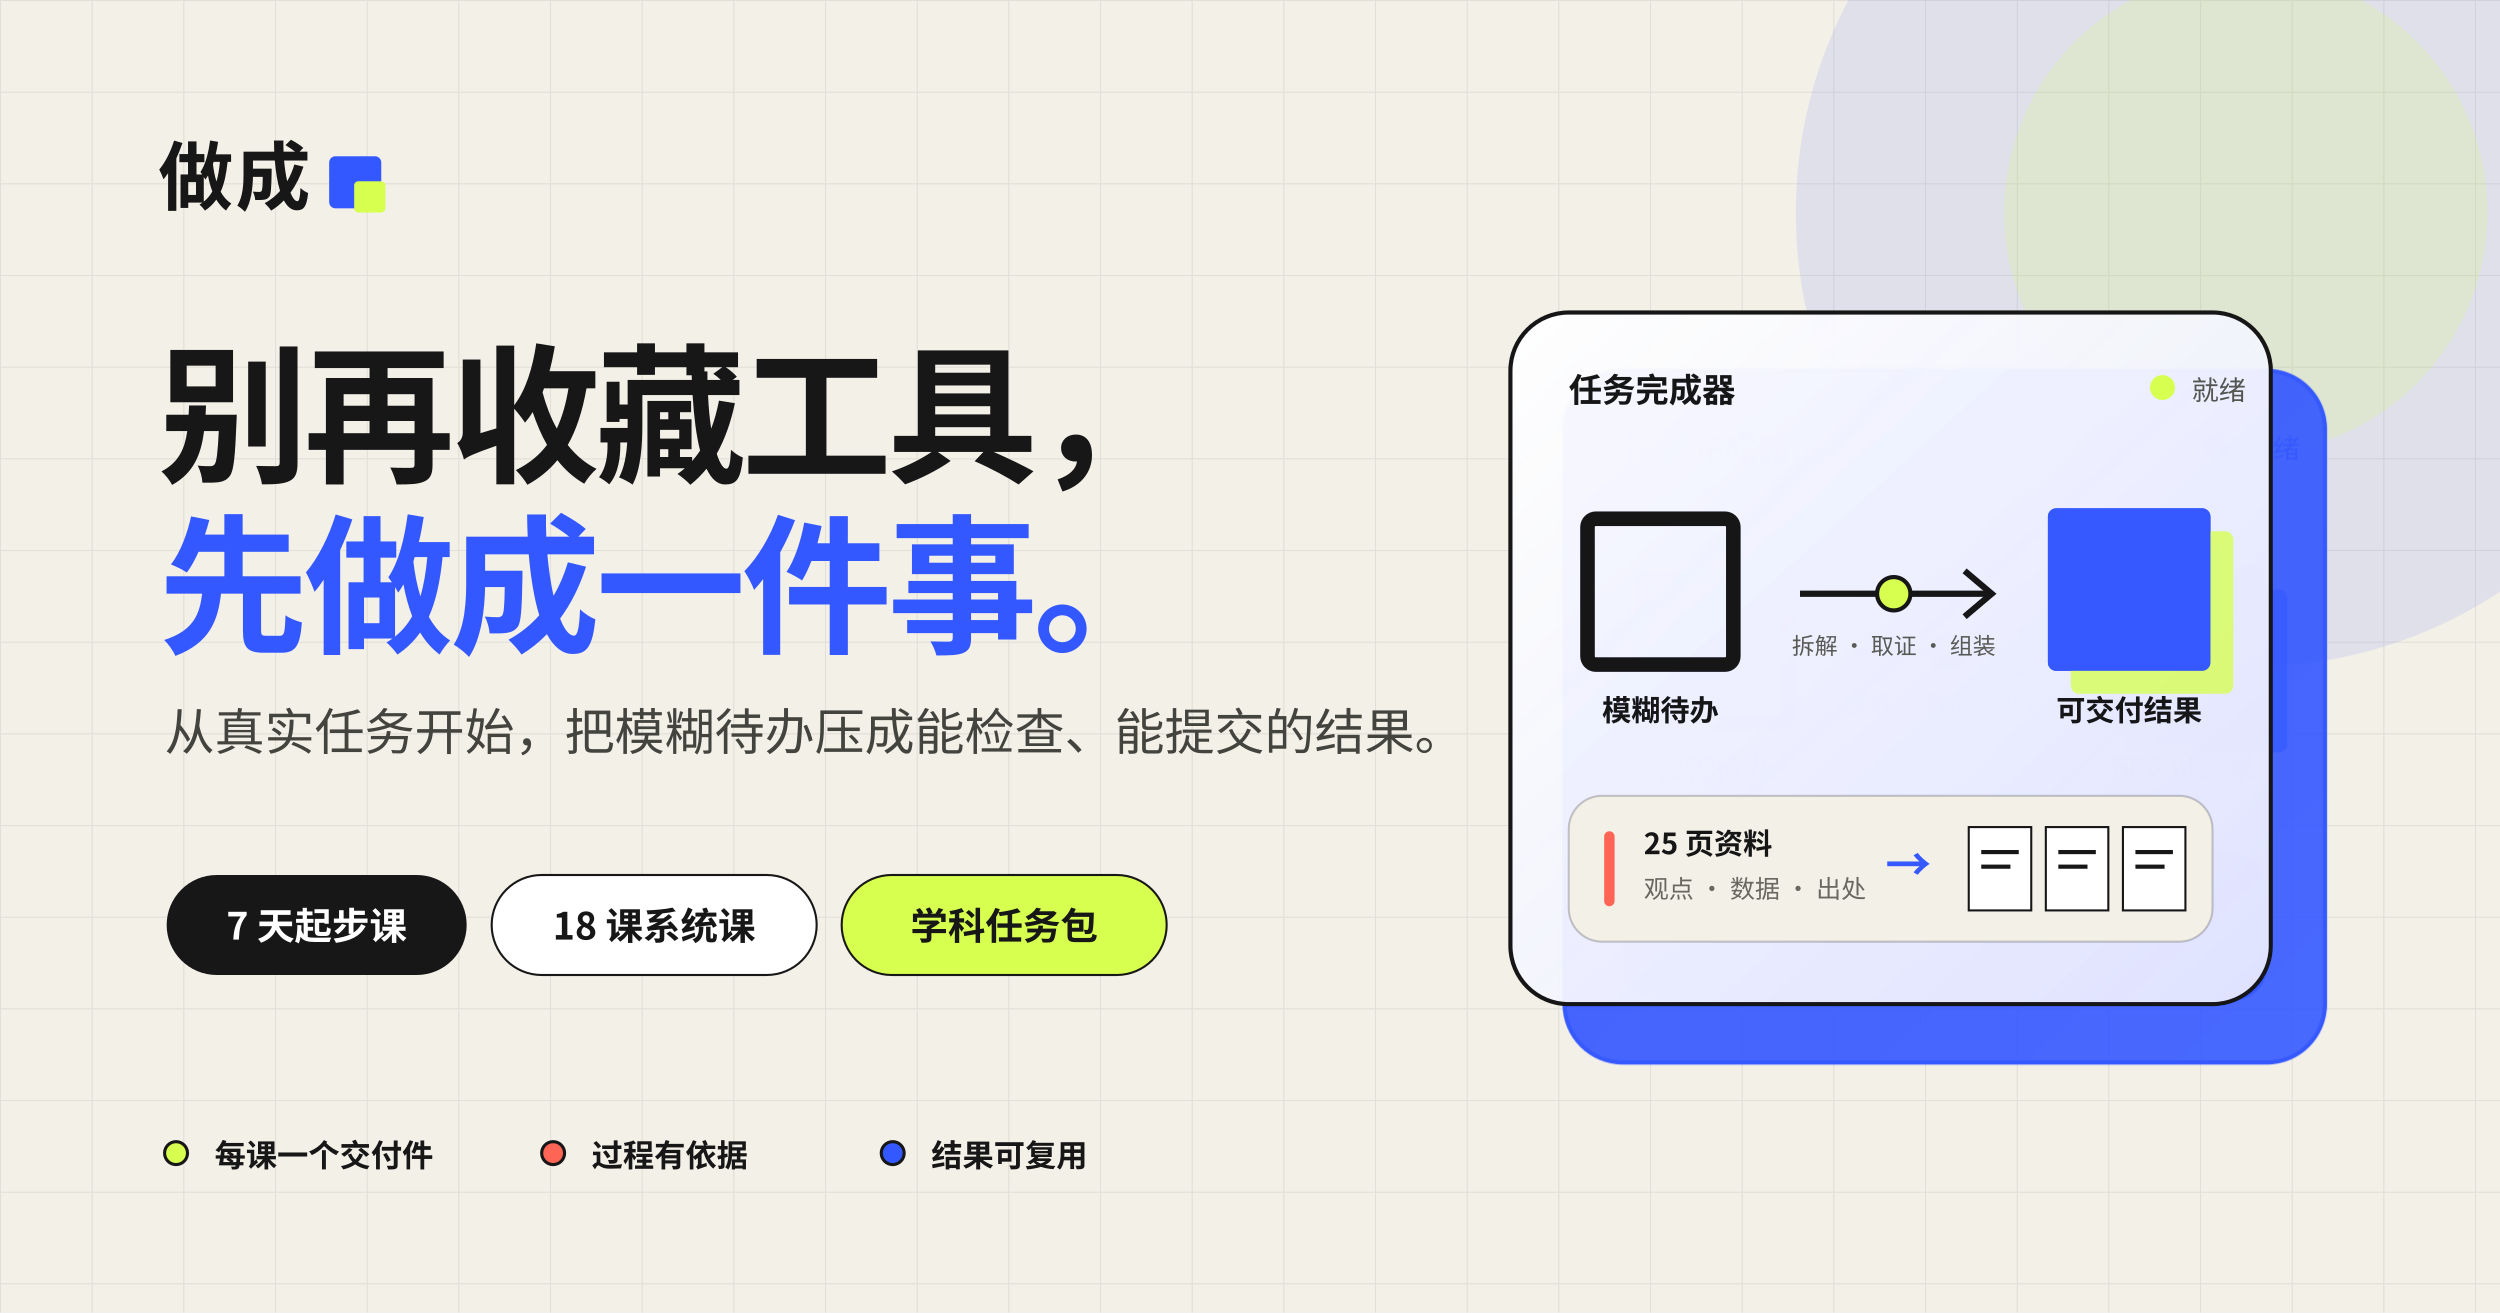
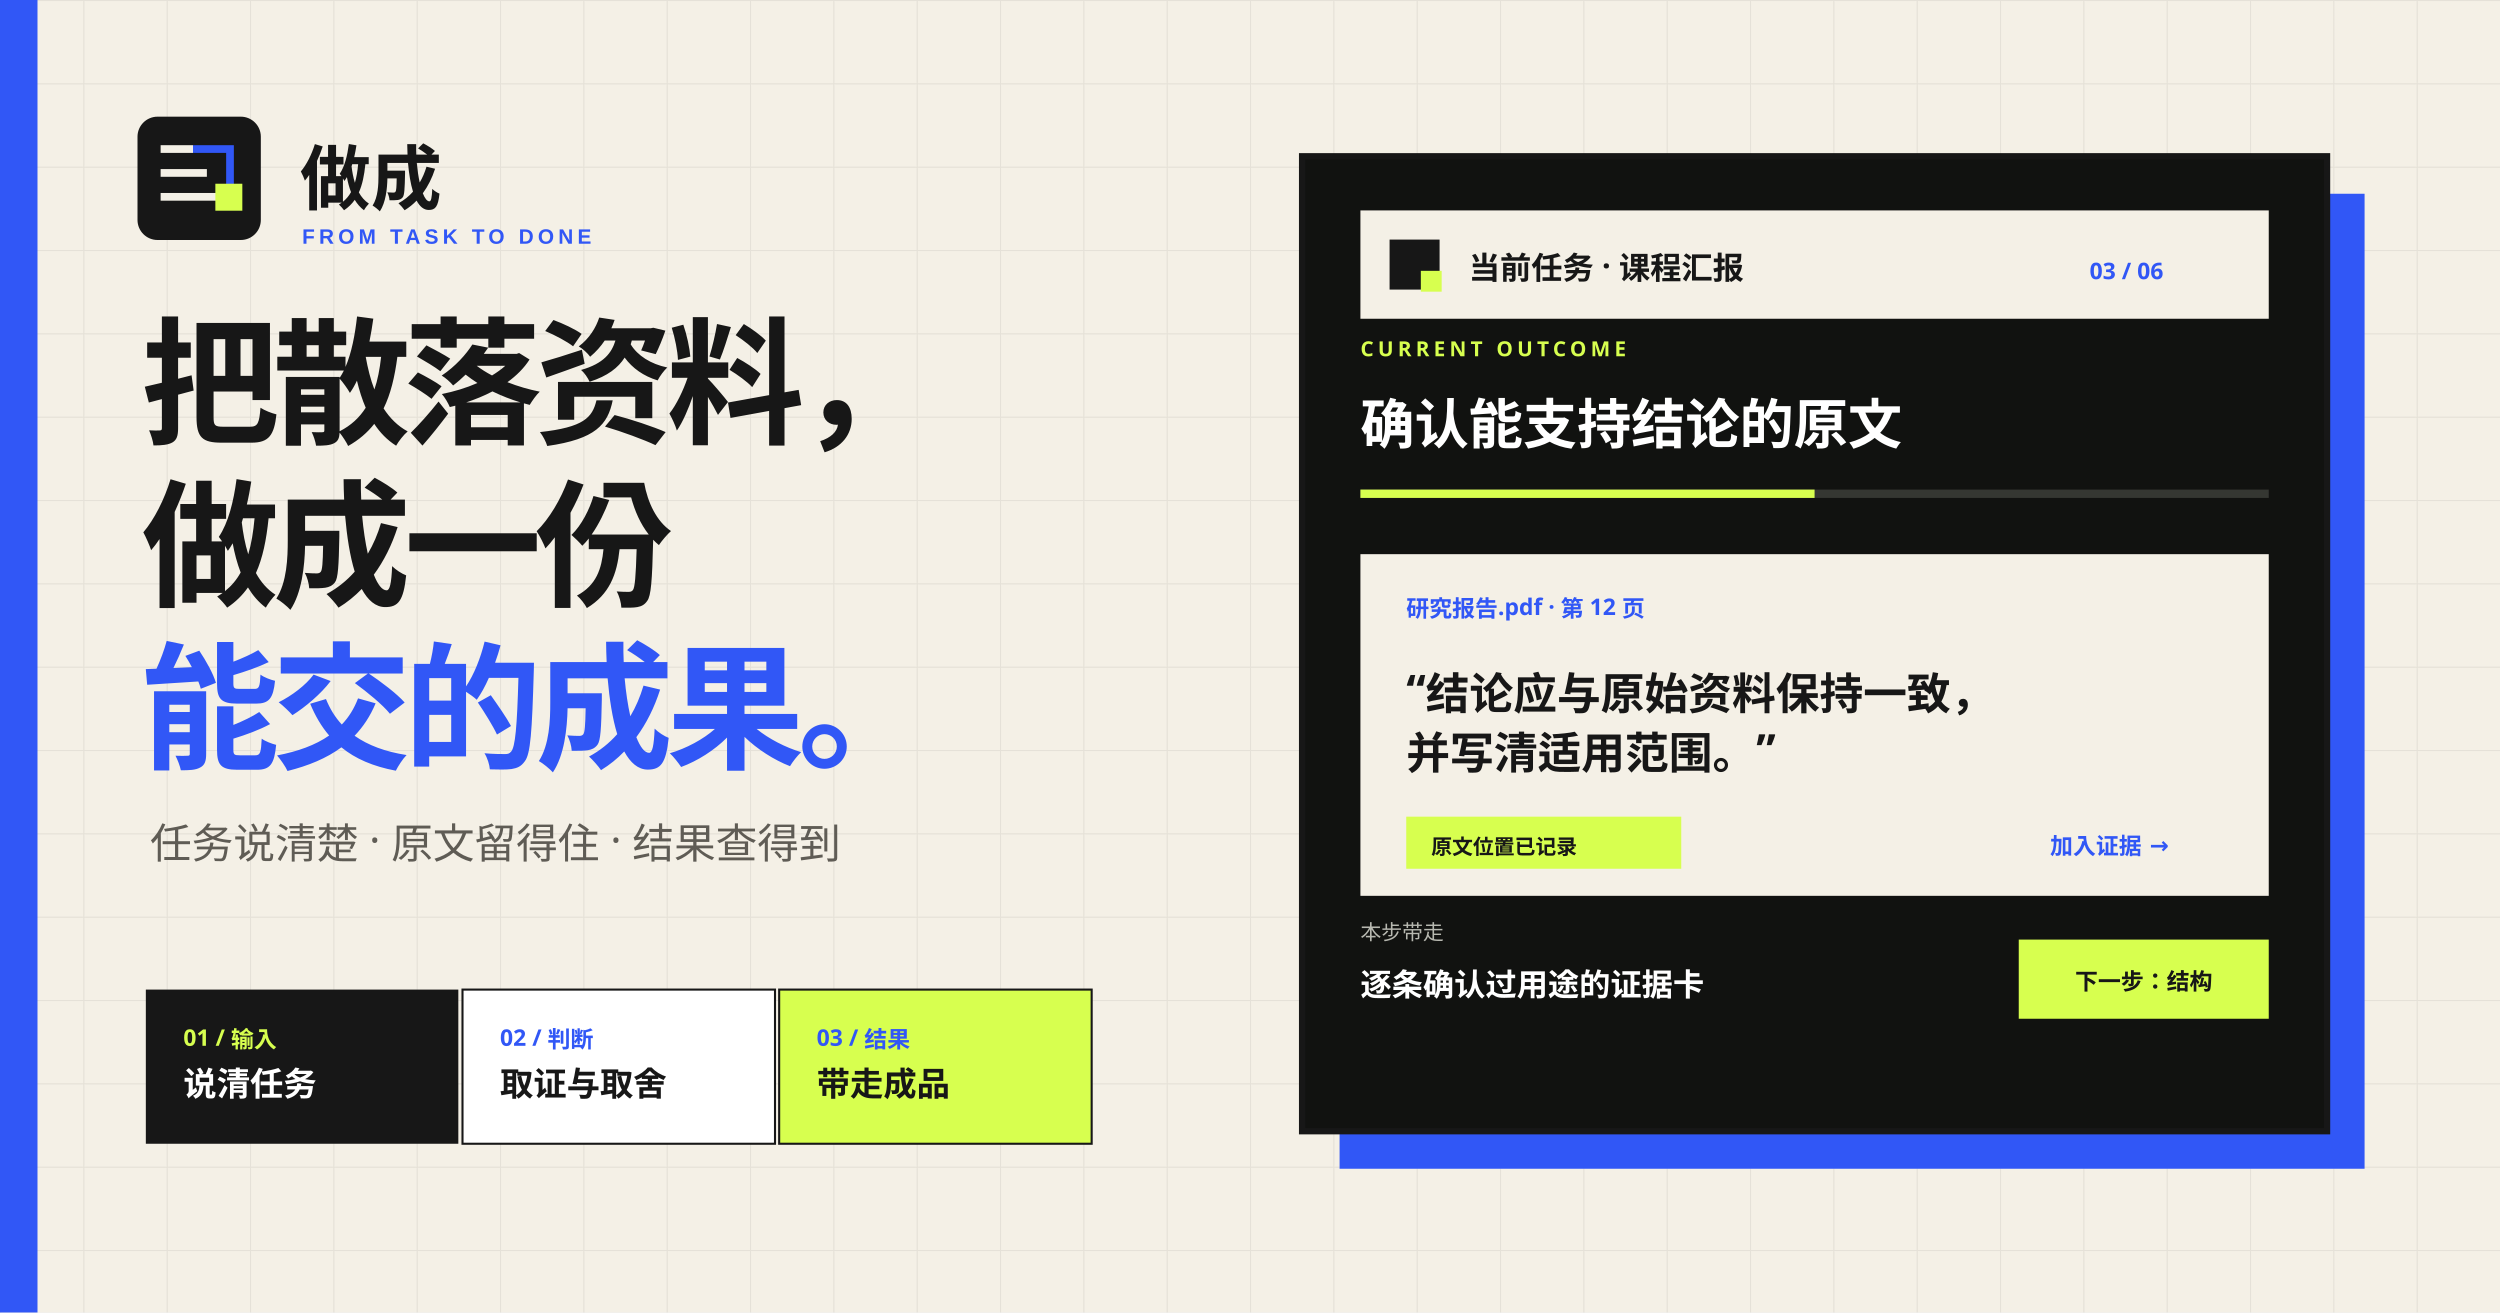
- <svg xmlns="http://www.w3.org/2000/svg" width="1200" height="630" viewBox="0 0 1200 630">
+ <svg xmlns="http://www.w3.org/2000/svg" width="1200" height="630" viewBox="0 0 1200 630" role="img" aria-labelledby="title desc">
  <defs>
-     <pattern id="grid" width="44" height="44" patternUnits="userSpaceOnUse">
-       <path d="M 44 0 L 0 0 0 44" fill="none" stroke="#171717" stroke-opacity="0.075" stroke-width="1" />
+     <pattern id="grid" width="40" height="40" patternUnits="userSpaceOnUse">
+       <path d="M40 0H0V40" fill="none" stroke="#171717" stroke-opacity=".07" />
    </pattern>
-     <filter id="shadow" x="-30%" y="-30%" width="180%" height="180%">
-       <feDropShadow dx="14" dy="16" stdDeviation="0" flood-color="#171717" flood-opacity="1" />
-       <feDropShadow dx="26" dy="28" stdDeviation="0" flood-color="#3458FF" flood-opacity="1" />
-     </filter>
-     <linearGradient id="glow" x1="0" y1="0" x2="1" y2="1">
-       <stop offset="0" stop-color="#FFFFFF" stop-opacity="0.94" />
-       <stop offset="1" stop-color="#E9ECFF" stop-opacity="0.9" />
-     </linearGradient>
  </defs>
-   <rect width="1200" height="630" fill="#F3F0E8" />
+   <rect width="1200" height="630" fill="#F4F0E6" />
  <rect width="1200" height="630" fill="url(#grid)" />
-   <circle cx="1080" cy="102" r="218" fill="#3458FF" fill-opacity="0.10" />
-   <circle cx="1078" cy="102" r="116" fill="#D7FF4F" fill-opacity="0.17" />
-   <g font-family="PingFang SC, Microsoft YaHei, Noto Sans CJK SC, sans-serif" fill="#171717">
-     <g transform="translate(76 62)">
-       <text x="0" y="36" font-size="36" font-weight="700" letter-spacing="1">做成</text>
-       <rect x="82" y="13" width="25" height="25" rx="3" fill="#3458FF" />
-       <rect x="94" y="25" width="15" height="15" rx="2" fill="#D7FF4F" />
+   <rect x="0" y="0" width="18" height="630" fill="#3157F6" />
+   <g transform="translate(66 56)">
+     <g transform="scale(.37)">
+       <rect width="160" height="160" rx="26" fill="#171717" />
+       <path d="M30 42h42M30 73h60M30 104h78" fill="none" stroke="#F4F0E6" stroke-width="10" />
+       <path d="M72 42h48v50" fill="none" stroke="#3157F6" stroke-width="10" />
+       <rect x="101" y="87" width="35" height="35" fill="#D7FF4F" />
    </g>
-     <text x="76" y="226" font-size="72" font-weight="800" letter-spacing="-2">别再收藏工具，</text>
-     <text x="76" y="308" font-size="72" font-weight="800" letter-spacing="-2" fill="#3458FF">先做成一件事。</text>
-     <text x="79" y="360" font-size="24" font-weight="450" fill="#44443F">从真实任务开始，把模糊待办压成能检查、能提交的结果。</text>
-     <g transform="translate(80 420)">
-       <rect x="0" y="0" width="144" height="48" rx="24" fill="#171717" />
-       <text x="72" y="31" font-size="18" font-weight="650" fill="#FFFFFF" text-anchor="middle">7 天起步课</text>
-       <rect x="156" y="0" width="156" height="48" rx="24" fill="#FFFFFF" stroke="#171717" />
-       <text x="234" y="31" font-size="18" font-weight="650" text-anchor="middle">18 课系统课</text>
-       <rect x="324" y="0" width="156" height="48" rx="24" fill="#D7FF4F" stroke="#171717" />
-       <text x="402" y="31" font-size="18" font-weight="650" text-anchor="middle">学科任务包</text>
+     <text x="78" y="42" fill="#171717" font-family="PingFang SC, Microsoft YaHei, sans-serif" font-size="34" font-weight="900">做成</text>
+     <text x="79" y="61" fill="#3157F6" font-family="Arial, sans-serif" font-size="10" font-weight="800" letter-spacing="2">FROM TASK TO DONE</text>
+   </g>
+   <g font-family="PingFang SC, Microsoft YaHei, sans-serif">
+     <text x="68" y="208" fill="#171717" font-size="66" font-weight="900" letter-spacing="-3">把散落资料，</text>
+     <text x="68" y="286" fill="#171717" font-size="66" font-weight="900" letter-spacing="-3">做成一份</text>
+     <text x="68" y="364" fill="#3157F6" font-size="66" font-weight="900" letter-spacing="-3">能交的成果。</text>
+     <text x="72" y="412" fill="#5F5C55" font-size="20">任务说清楚 · 原文留得住 · 结果查得到</text>
+   </g>
+   <g transform="translate(70 475)" font-family="PingFang SC, Microsoft YaHei, sans-serif">
+     <g>
+       <rect width="150" height="74" fill="#171717" />
+       <text x="18" y="27" fill="#D7FF4F" font-size="11" font-weight="800">01 / 输入</text>
+       <text x="18" y="51" fill="#FFFFFF" font-size="16" font-weight="800">说清任务</text>
    </g>
-     <g transform="translate(725 150)" filter="url(#shadow)">
-       <rect x="0" y="0" width="365" height="332" rx="28" fill="url(#glow)" stroke="#171717" stroke-width="2" />
-       <text x="28" y="43" font-size="16" font-weight="650">任务完成器</text>
-       <circle cx="313" cy="36" r="6" fill="#D7FF4F" />
-       <text x="327" y="42" font-size="13" fill="#55554F">就绪</text>
-       <rect x="37" y="99" width="70" height="70" rx="4" fill="none" stroke="#171717" stroke-width="7" />
-       <text x="72" y="196" font-size="14" font-weight="600" text-anchor="middle">模糊待办</text>
-       <path d="M139 135 H229" stroke="#171717" stroke-width="3" />
-       <path d="M218 124 L231 135 L218 146" fill="none" stroke="#171717" stroke-width="3" />
-       <circle cx="184" cy="135" r="8" fill="#D7FF4F" stroke="#171717" stroke-width="2" />
-       <text x="184" y="164" font-size="11" fill="#5A5A54" text-anchor="middle">拆解 · 取证 · 组装</text>
-       <rect x="258" y="94" width="78" height="78" rx="4" fill="#3458FF" />
-       <rect x="269" y="105" width="78" height="78" rx="4" fill="#D7FF4F" fill-opacity="0.78" />
-       <rect x="258" y="94" width="78" height="78" rx="4" fill="#3458FF" />
-       <text x="297" y="196" font-size="14" font-weight="600" text-anchor="middle">可交付结果</text>
-       <rect x="28" y="232" width="309" height="70" rx="16" fill="#F3F0E8" stroke="#171717" stroke-opacity="0.22" />
-       <rect x="45" y="249" width="5" height="36" rx="2.5" fill="#FF6555" />
-       <text x="64" y="260" font-size="14" font-weight="650">25 页资料</text>
-       <text x="64" y="281" font-size="12" fill="#686861">观点 · 数据 · 出处</text>
-       <text x="180" y="273" font-size="22" font-weight="700" fill="#3458FF">→</text>
-       <g transform="translate(220 247)">
-         <rect x="0" y="0" width="30" height="40" fill="#FFFFFF" stroke="#171717" />
-         <rect x="37" y="0" width="30" height="40" fill="#FFFFFF" stroke="#171717" />
-         <rect x="74" y="0" width="30" height="40" fill="#FFFFFF" stroke="#171717" />
-         <path d="M6 12 H24 M6 19 H20" stroke="#171717" stroke-width="2" />
-         <path d="M43 12 H61 M43 19 H57" stroke="#171717" stroke-width="2" />
-         <path d="M80 12 H98 M80 19 H94" stroke="#171717" stroke-width="2" />
-       </g>
+     <g transform="translate(152)">
+       <rect width="150" height="74" fill="#FFFFFF" stroke="#171717" />
+       <text x="18" y="27" fill="#3157F6" font-size="11" font-weight="800">02 / 判断</text>
+       <text x="18" y="51" fill="#171717" font-size="16" font-weight="800">取证与取舍</text>
    </g>
-     <g transform="translate(79 548)">
-       <rect x="0" y="0" width="11" height="11" rx="5.5" fill="#D7FF4F" stroke="#171717" stroke-width="1.5" />
-       <text x="24" y="12" font-size="15" font-weight="550">每课一个交付件</text>
-       <rect x="181" y="0" width="11" height="11" rx="5.5" fill="#FF6555" stroke="#171717" stroke-width="1.5" />
-       <text x="205" y="12" font-size="15" font-weight="550">过程有依据</text>
-       <rect x="344" y="0" width="11" height="11" rx="5.5" fill="#3458FF" stroke="#171717" stroke-width="1.5" />
-       <text x="368" y="12" font-size="15" font-weight="550">结果可复用</text>
+     <g transform="translate(304)">
+       <rect width="150" height="74" fill="#D7FF4F" stroke="#171717" />
+       <text x="18" y="27" fill="#3157F6" font-size="11" font-weight="800">03 / 结果</text>
+       <text x="18" y="51" fill="#171717" font-size="16" font-weight="800">带走成品</text>
+     </g>
+   </g>
+   <g transform="translate(625 75)" font-family="PingFang SC, Microsoft YaHei, sans-serif">
+     <rect x="18" y="18" width="492" height="468" fill="#3157F6" />
+     <rect width="492" height="468" fill="#111210" stroke="#171717" stroke-width="3" />
+     <g transform="translate(28 26)">
+       <rect width="436" height="52" fill="#F4F0E6" />
+       <rect x="14" y="14" width="24" height="24" fill="#171717" />
+       <rect x="29" y="29" width="10" height="10" fill="#D7FF4F" />
+       <text x="52" y="33" fill="#171717" font-size="15" font-weight="900">当前任务 · 课程汇报</text>
+       <text x="350" y="33" fill="#3157F6" font-size="11" font-weight="800">03 / 06</text>
+     </g>
+     <g transform="translate(28 96)">
+       <text fill="#D7FF4F" font-size="10" font-weight="800" letter-spacing="2">CURRENT OUTCOME</text>
+       <text y="42" fill="#FFFFFF" font-size="26" font-weight="900">确认能支持结论的原文</text>
+       <rect y="64" width="436" height="4" fill="#353732" />
+       <rect y="64" width="218" height="4" fill="#D7FF4F" />
+     </g>
+     <g transform="translate(28 191)">
+       <rect width="436" height="164" fill="#F4F0E6" />
+       <text x="22" y="30" fill="#3157F6" font-size="11" font-weight="800">研究报告.pdf · 第 12 页</text>
+       <text x="22" y="73" fill="#171717" font-size="21" font-weight="900">“结论应与原始资料保持一致，</text>
+       <text x="22" y="103" fill="#171717" font-size="21" font-weight="900">并写清适用范围。”</text>
+       <rect x="22" y="126" width="132" height="25" fill="#D7FF4F" />
+       <text x="34" y="144" fill="#171717" font-size="10" font-weight="800">原文位置已记录</text>
+       <text x="331" y="144" fill="#3157F6" font-size="11" font-weight="900">加入证据 →</text>
+     </g>
+     <g transform="translate(28 376)">
+       <text fill="#B7B8B0" font-size="10">本步带走</text>
+       <text y="27" fill="#FFFFFF" font-size="15" font-weight="800">逐条确认过用途的证据卡</text>
+       <rect x="316" y="0" width="120" height="38" fill="#D7FF4F" />
+       <text x="376" y="24" fill="#171717" font-size="11" font-weight="900" text-anchor="middle">下一步：结构</text>
    </g>
  </g>
</svg>
